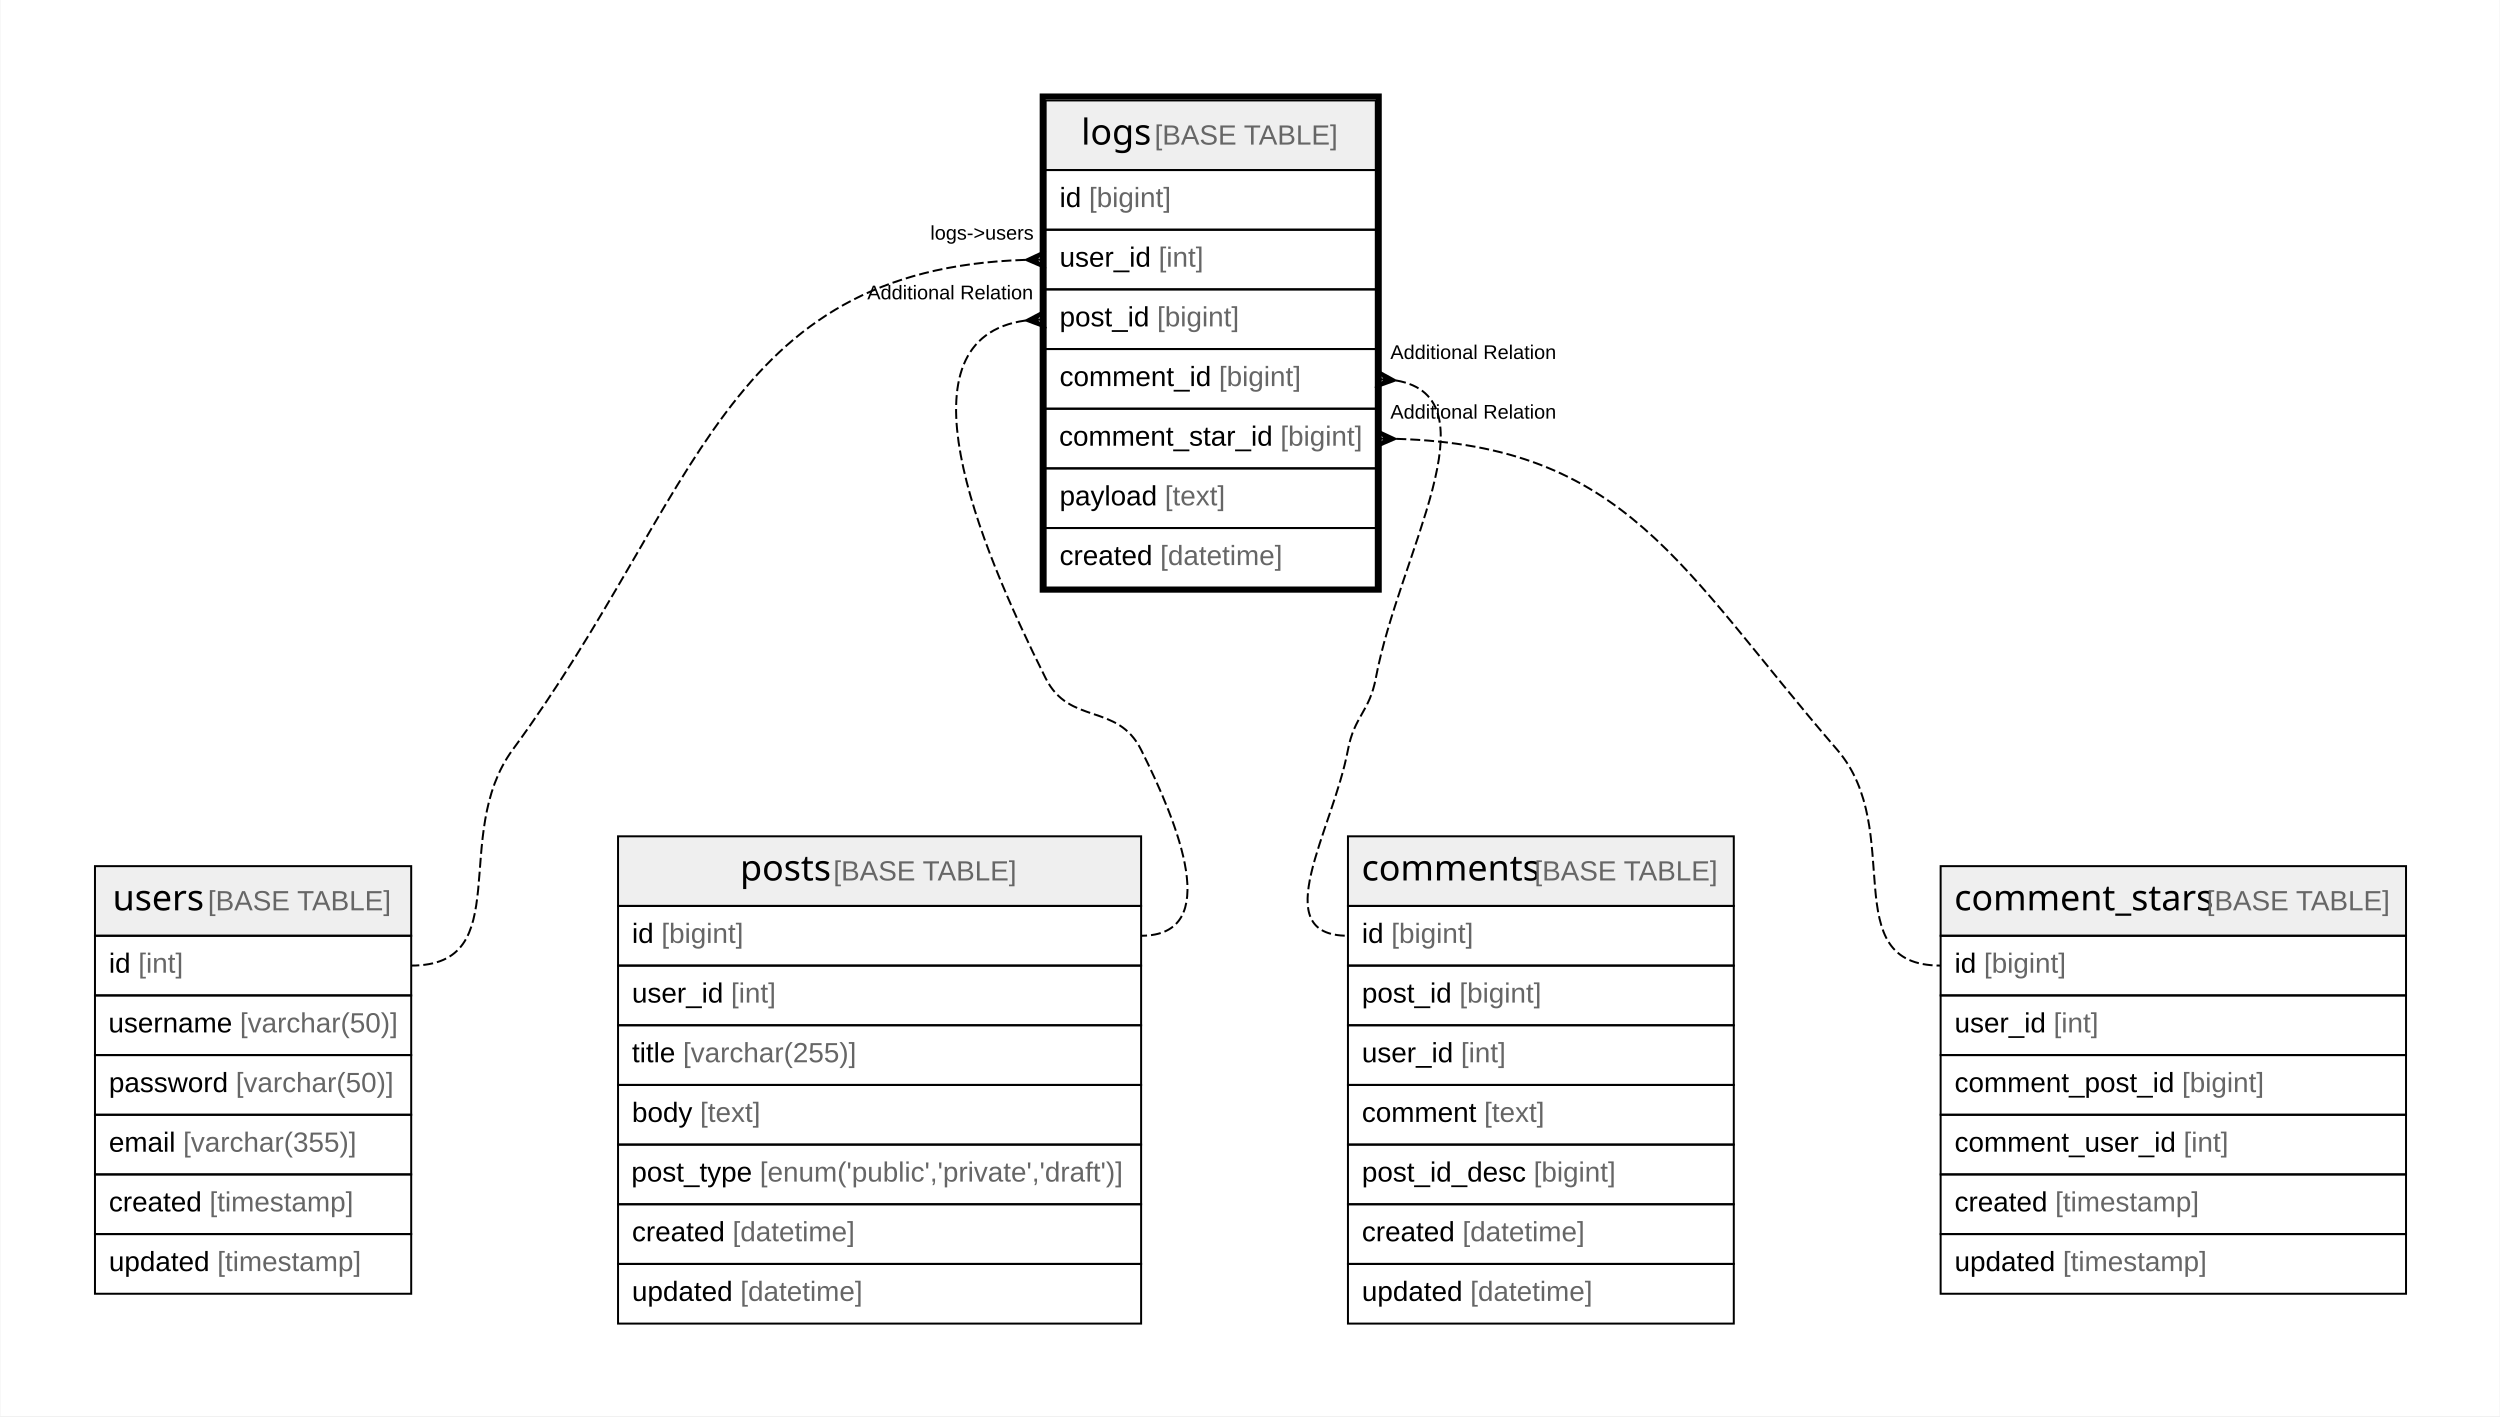
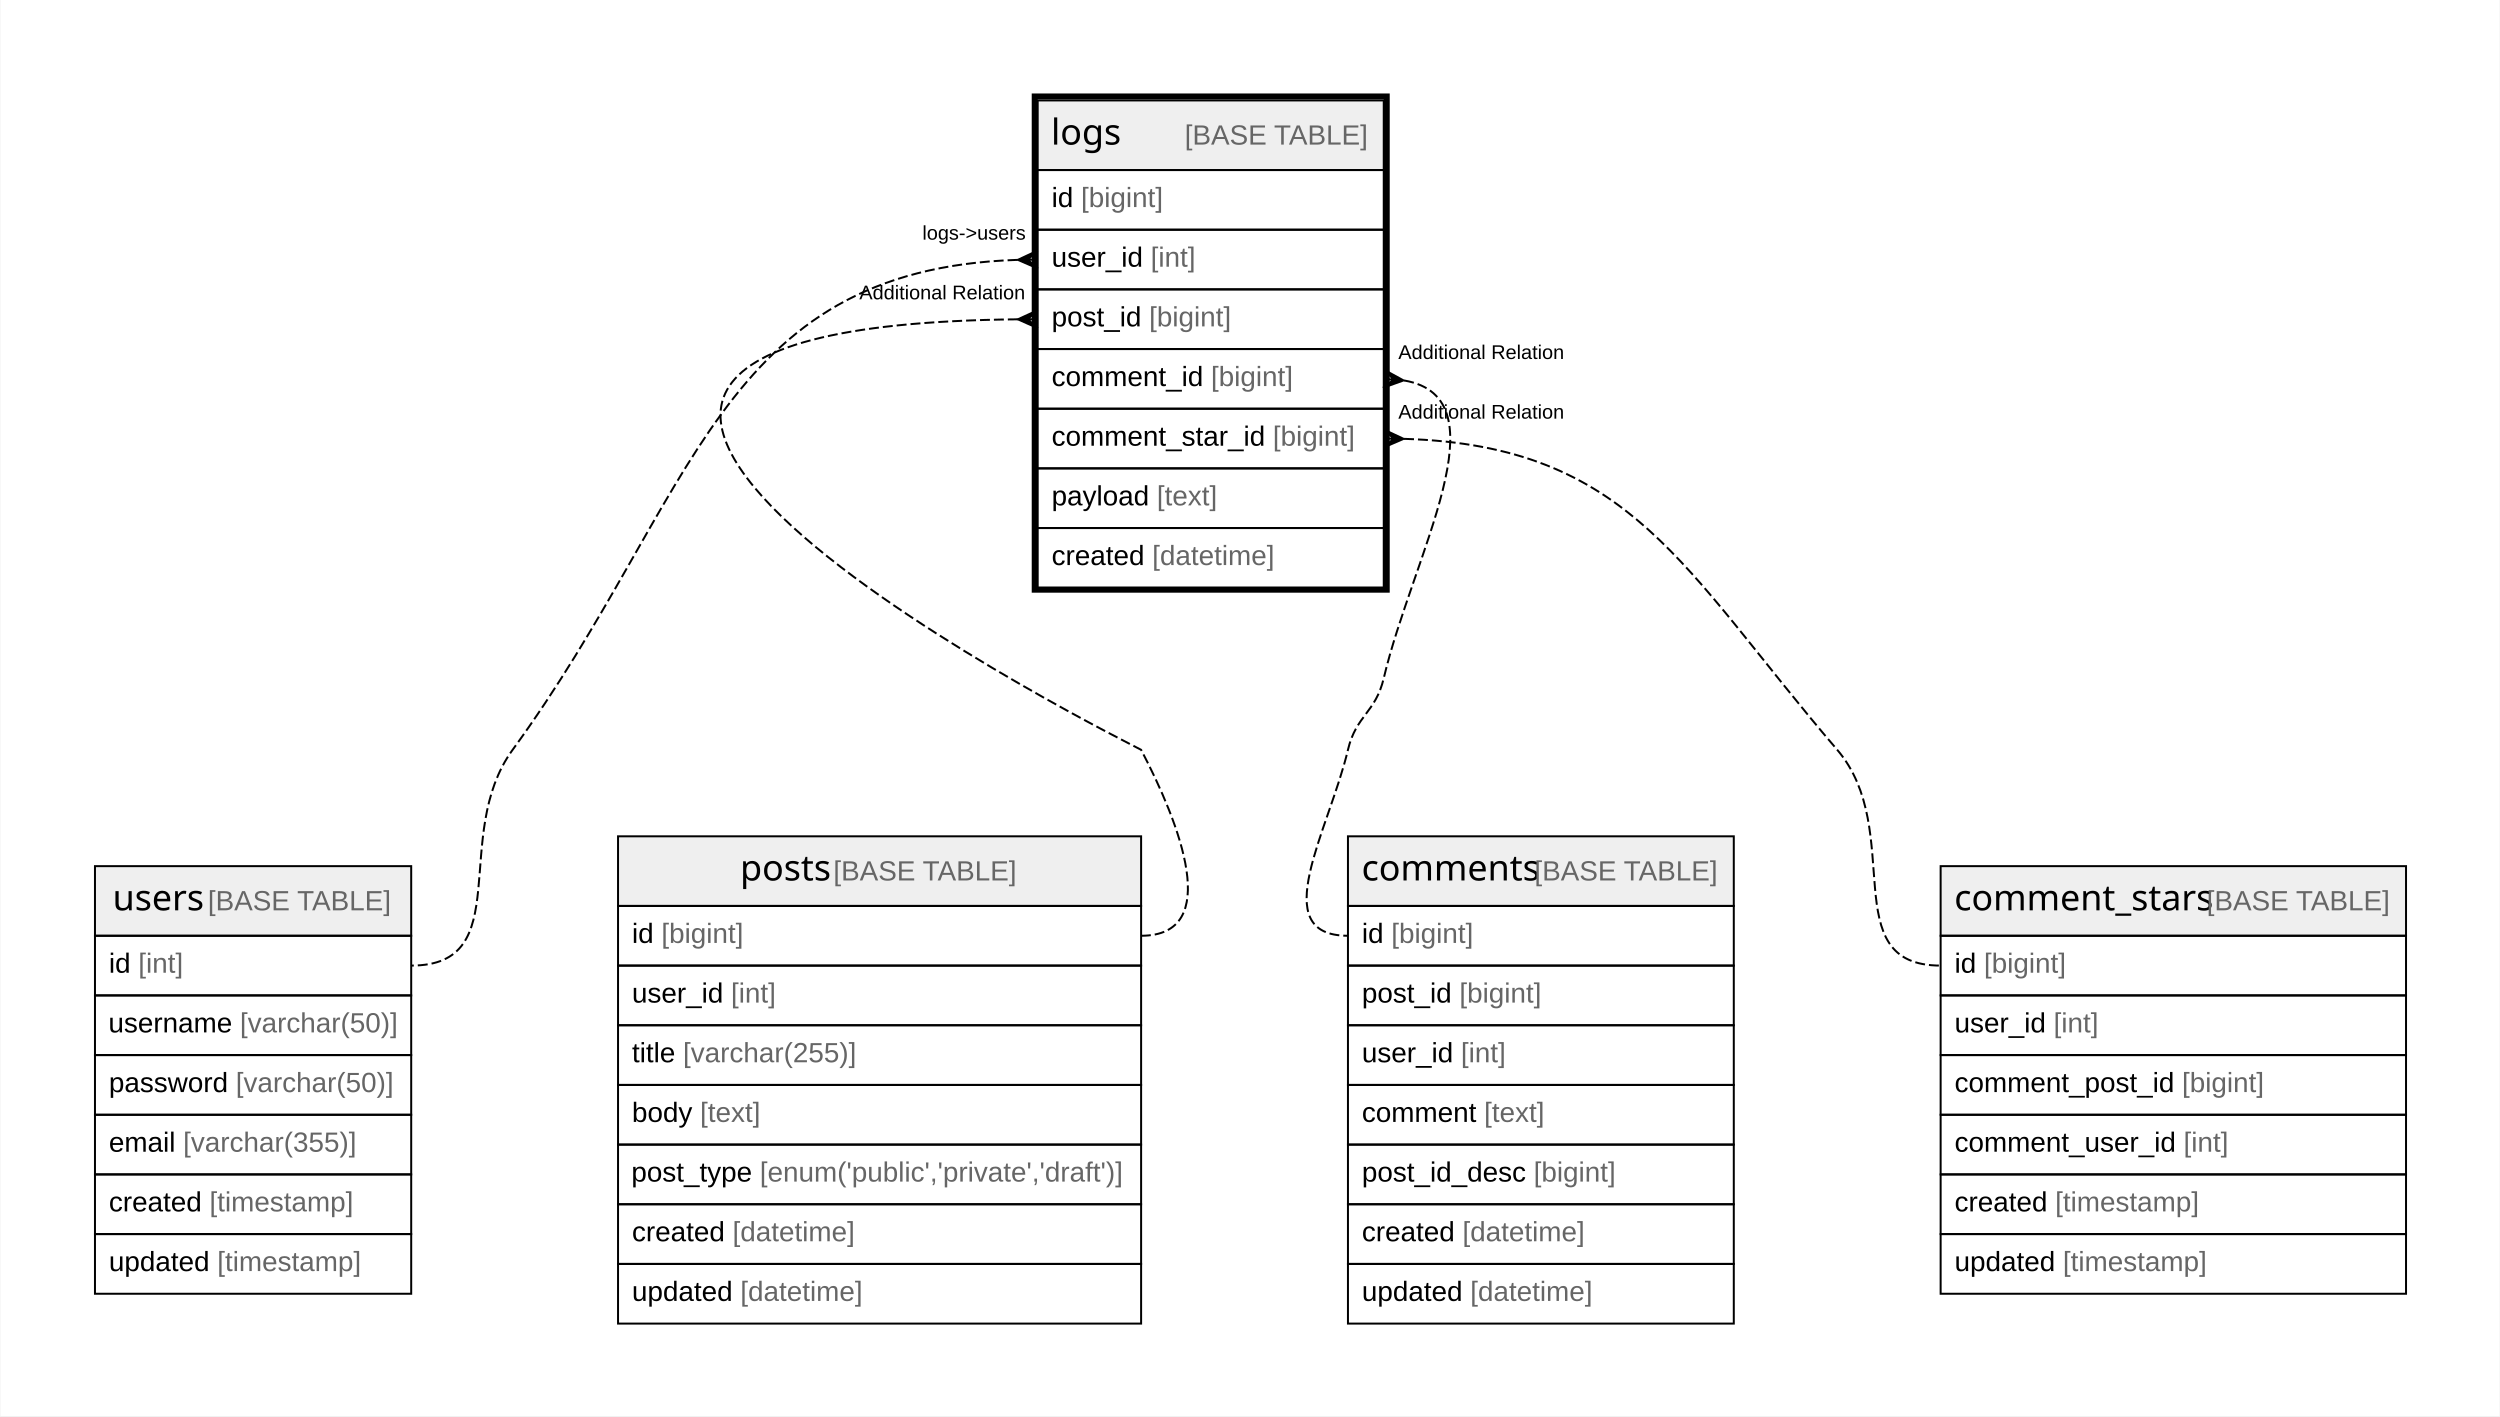
<svg xmlns="http://www.w3.org/2000/svg" width="1257pt" height="712pt" viewBox="0.00 0.00 1256.50 712.00">
  <g id="graph0" class="graph" transform="scale(1 1) rotate(0) translate(4 708)">
    <polygon fill="#ffffff" stroke="transparent" points="-4,4 -4,-708 1252.5,-708 1252.5,4 -4,4" />
    <g id="node1" class="node">
-       <polygon fill="#efefef" stroke="transparent" points="521.5,-622.5 521.5,-657.5 687.5,-657.5 687.5,-622.5 521.5,-622.5" />
-       <polygon fill="none" stroke="#000000" points="521.5,-622.5 521.5,-657.5 687.5,-657.5 687.5,-622.5 521.5,-622.5" />
-       <text text-anchor="start" x="539.37" y="-635.3" font-family="Arial Bold" font-size="18.00" fill="#000000">logs</text>
-       <text text-anchor="start" x="572.376" y="-635.3" font-family="Arial" font-size="14.00" fill="#000000"> </text>
-       <text text-anchor="start" x="576.267" y="-635.3" font-family="Arial" font-size="14.00" fill="#666666">[BASE TABLE]</text>
-       <polygon fill="none" stroke="#000000" points="521.5,-592.5 521.5,-622.5 687.5,-622.5 687.5,-592.5 521.5,-592.5" />
-       <text text-anchor="start" x="528.5" y="-603.9" font-family="Arial" font-size="14.00" fill="#000000">id </text>
-       <text text-anchor="start" x="543.28" y="-603.9" font-family="Arial" font-size="14.00" fill="#666666">[bigint]</text>
-       <polygon fill="none" stroke="#000000" points="521.5,-562.5 521.5,-592.5 687.5,-592.5 687.5,-562.5 521.5,-562.5" />
-       <text text-anchor="start" x="528.5" y="-573.9" font-family="Arial" font-size="14.00" fill="#000000">user_id </text>
-       <text text-anchor="start" x="578.288" y="-573.9" font-family="Arial" font-size="14.00" fill="#666666">[int]</text>
-       <polygon fill="none" stroke="#000000" points="521.5,-532.5 521.5,-562.5 687.5,-562.5 687.5,-532.5 521.5,-532.5" />
-       <text text-anchor="start" x="528.5" y="-543.9" font-family="Arial" font-size="14.00" fill="#000000">post_id </text>
-       <text text-anchor="start" x="577.518" y="-543.9" font-family="Arial" font-size="14.00" fill="#666666">[bigint]</text>
-       <polygon fill="none" stroke="#000000" points="521.5,-502.5 521.5,-532.5 687.5,-532.5 687.5,-502.5 521.5,-502.5" />
-       <text text-anchor="start" x="528.5" y="-513.9" font-family="Arial" font-size="14.00" fill="#000000">comment_id </text>
-       <text text-anchor="start" x="608.622" y="-513.9" font-family="Arial" font-size="14.00" fill="#666666">[bigint]</text>
-       <polygon fill="none" stroke="#000000" points="521.5,-472.5 521.5,-502.5 687.5,-502.5 687.5,-472.5 521.5,-472.5" />
-       <text text-anchor="start" x="528.264" y="-483.9" font-family="Arial" font-size="14.00" fill="#000000">comment_star_id </text>
-       <text text-anchor="start" x="639.503" y="-483.9" font-family="Arial" font-size="14.00" fill="#666666">[bigint]</text>
-       <polygon fill="none" stroke="#000000" points="521.5,-442.5 521.5,-472.5 687.5,-472.5 687.5,-442.5 521.5,-442.5" />
-       <text text-anchor="start" x="528.5" y="-453.9" font-family="Arial" font-size="14.00" fill="#000000">payload </text>
-       <text text-anchor="start" x="581.41" y="-453.9" font-family="Arial" font-size="14.00" fill="#666666">[text]</text>
-       <polygon fill="none" stroke="#000000" points="521.5,-412.5 521.5,-442.5 687.5,-442.5 687.5,-412.5 521.5,-412.5" />
-       <text text-anchor="start" x="528.5" y="-423.9" font-family="Arial" font-size="14.00" fill="#000000">created </text>
-       <text text-anchor="start" x="579.072" y="-423.9" font-family="Arial" font-size="14.00" fill="#666666">[datetime]</text>
-       <polygon fill="none" stroke="#000000" stroke-width="3" points="520,-411.5 520,-659.5 689,-659.5 689,-411.5 520,-411.5" />
+       <polygon fill="#efefef" stroke="transparent" points="517.5,-622.5 517.5,-657.5 691.5,-657.5 691.5,-622.5 517.5,-622.5" />
+       <polygon fill="none" stroke="#000000" points="517.5,-622.5 517.5,-657.5 691.5,-657.5 691.5,-622.5 517.5,-622.5" />
+       <text text-anchor="start" x="524.213" y="-635.3" font-family="Arial Bold" font-size="18.00" fill="#000000">logs</text>
+       <text text-anchor="start" x="557.219" y="-635.3" font-family="Arial" font-size="14.00" fill="#000000">    </text>
+       <text text-anchor="start" x="591.424" y="-635.3" font-family="Arial" font-size="14.00" fill="#666666">[BASE TABLE]</text>
+       <polygon fill="none" stroke="#000000" points="517.5,-592.5 517.5,-622.5 691.5,-622.5 691.5,-592.5 517.5,-592.5" />
+       <text text-anchor="start" x="524.5" y="-603.9" font-family="Arial" font-size="14.00" fill="#000000">id </text>
+       <text text-anchor="start" x="539.28" y="-603.9" font-family="Arial" font-size="14.00" fill="#666666">[bigint]</text>
+       <polygon fill="none" stroke="#000000" points="517.5,-562.5 517.5,-592.5 691.5,-592.5 691.5,-562.5 517.5,-562.5" />
+       <text text-anchor="start" x="524.5" y="-573.9" font-family="Arial" font-size="14.00" fill="#000000">user_id </text>
+       <text text-anchor="start" x="574.288" y="-573.9" font-family="Arial" font-size="14.00" fill="#666666">[int]</text>
+       <polygon fill="none" stroke="#000000" points="517.5,-532.5 517.5,-562.5 691.5,-562.5 691.5,-532.5 517.5,-532.5" />
+       <text text-anchor="start" x="524.5" y="-543.9" font-family="Arial" font-size="14.00" fill="#000000">post_id </text>
+       <text text-anchor="start" x="573.518" y="-543.9" font-family="Arial" font-size="14.00" fill="#666666">[bigint]</text>
+       <polygon fill="none" stroke="#000000" points="517.5,-502.5 517.5,-532.5 691.5,-532.5 691.5,-502.5 517.5,-502.5" />
+       <text text-anchor="start" x="524.5" y="-513.9" font-family="Arial" font-size="14.00" fill="#000000">comment_id </text>
+       <text text-anchor="start" x="604.622" y="-513.9" font-family="Arial" font-size="14.00" fill="#666666">[bigint]</text>
+       <polygon fill="none" stroke="#000000" points="517.5,-472.5 517.5,-502.5 691.5,-502.5 691.5,-472.5 517.5,-472.5" />
+       <text text-anchor="start" x="524.5" y="-483.9" font-family="Arial" font-size="14.00" fill="#000000">comment_star_id </text>
+       <text text-anchor="start" x="635.738" y="-483.9" font-family="Arial" font-size="14.00" fill="#666666">[bigint]</text>
+       <polygon fill="none" stroke="#000000" points="517.5,-442.5 517.5,-472.5 691.5,-472.5 691.5,-442.5 517.5,-442.5" />
+       <text text-anchor="start" x="524.5" y="-453.9" font-family="Arial" font-size="14.00" fill="#000000">payload </text>
+       <text text-anchor="start" x="577.41" y="-453.9" font-family="Arial" font-size="14.00" fill="#666666">[text]</text>
+       <polygon fill="none" stroke="#000000" points="517.5,-412.5 517.5,-442.5 691.5,-442.5 691.5,-412.5 517.5,-412.5" />
+       <text text-anchor="start" x="524.5" y="-423.9" font-family="Arial" font-size="14.00" fill="#000000">created </text>
+       <text text-anchor="start" x="575.072" y="-423.9" font-family="Arial" font-size="14.00" fill="#666666">[datetime]</text>
+       <polygon fill="none" stroke="#000000" stroke-width="3" points="516,-411.5 516,-659.5 693,-659.5 693,-411.5 516,-411.5" />
    </g>
    <g id="node2" class="node">
      <polygon fill="#efefef" stroke="transparent" points="43.5,-237.5 43.5,-272.5 202.5,-272.5 202.5,-237.5 43.5,-237.5" />
      <polygon fill="none" stroke="#000000" points="43.5,-237.5 43.5,-272.5 202.5,-272.5 202.5,-237.5 43.5,-237.5" />
      <text text-anchor="start" x="52.371" y="-250.3" font-family="Arial Bold" font-size="18.00" fill="#000000">users</text>
      <text text-anchor="start" x="96.375" y="-250.3" font-family="Arial" font-size="14.00" fill="#000000"> </text>
      <text text-anchor="start" x="100.266" y="-250.3" font-family="Arial" font-size="14.00" fill="#666666">[BASE TABLE]</text>
      <polygon fill="none" stroke="#000000" points="43.5,-207.5 43.5,-237.5 202.5,-237.5 202.5,-207.5 43.5,-207.5" />
      <text text-anchor="start" x="50.5" y="-218.9" font-family="Arial" font-size="14.00" fill="#000000">id </text>
      <text text-anchor="start" x="65.28" y="-218.9" font-family="Arial" font-size="14.00" fill="#666666">[int]</text>
      <polygon fill="none" stroke="#000000" points="43.5,-177.5 43.5,-207.5 202.5,-207.5 202.5,-177.5 43.5,-177.5" />
      <text text-anchor="start" x="50.269" y="-188.9" font-family="Arial" font-size="14.00" fill="#000000">username </text>
      <text text-anchor="start" x="116.394" y="-188.9" font-family="Arial" font-size="14.00" fill="#666666">[varchar(50)]</text>
      <polygon fill="none" stroke="#000000" points="43.5,-147.5 43.5,-177.5 202.5,-177.5 202.5,-147.5 43.5,-147.5" />
      <text text-anchor="start" x="50.5" y="-158.9" font-family="Arial" font-size="14.00" fill="#000000">password </text>
      <text text-anchor="start" x="114.288" y="-158.9" font-family="Arial" font-size="14.00" fill="#666666">[varchar(50)]</text>
      <polygon fill="none" stroke="#000000" points="43.5,-117.5 43.5,-147.5 202.5,-147.5 202.5,-117.5 43.5,-117.5" />
      <text text-anchor="start" x="50.5" y="-128.9" font-family="Arial" font-size="14.00" fill="#000000">email </text>
      <text text-anchor="start" x="87.83" y="-128.9" font-family="Arial" font-size="14.00" fill="#666666">[varchar(355)]</text>
      <polygon fill="none" stroke="#000000" points="43.5,-87.5 43.5,-117.5 202.5,-117.5 202.5,-87.5 43.5,-87.5" />
      <text text-anchor="start" x="50.5" y="-98.9" font-family="Arial" font-size="14.00" fill="#000000">created </text>
      <text text-anchor="start" x="101.072" y="-98.9" font-family="Arial" font-size="14.00" fill="#666666">[timestamp]</text>
      <polygon fill="none" stroke="#000000" points="43.5,-57.5 43.5,-87.5 202.5,-87.5 202.5,-57.5 43.5,-57.5" />
      <text text-anchor="start" x="50.5" y="-68.9" font-family="Arial" font-size="14.00" fill="#000000">updated </text>
      <text text-anchor="start" x="104.977" y="-68.9" font-family="Arial" font-size="14.00" fill="#666666">[timestamp]</text>
    </g>
    <g id="edge1" class="edge">
-       <path fill="none" stroke="#000000" stroke-dasharray="5,2" d="M511.277,-577.34C359.181,-572.507 347.214,-458.649 253.5,-331 221.967,-288.048 255.784,-222.5 202.5,-222.5" />
-       <polygon fill="#000000" stroke="#000000" points="511.501,-577.344 521.43,-582 516.501,-577.422 521.5,-577.5 521.5,-577.5 521.5,-577.5 516.501,-577.422 521.57,-573 511.501,-577.344 511.501,-577.344" />
-       <text text-anchor="start" x="463.524" y="-587.5" font-family="Arial" font-size="10.00" fill="#000000">logs-&gt;users</text>
+       <path fill="none" stroke="#000000" stroke-dasharray="5,2" d="M507.361,-577.339C356.547,-572.478 345.983,-457.968 253.5,-331 222.128,-287.931 255.784,-222.5 202.5,-222.5" />
+       <polygon fill="#000000" stroke="#000000" points="507.501,-577.341 517.429,-581.999 512.501,-577.421 517.5,-577.5 517.5,-577.5 517.5,-577.5 512.501,-577.421 517.571,-573.001 507.501,-577.341 507.501,-577.341" />
+       <text text-anchor="start" x="459.524" y="-587.5" font-family="Arial" font-size="10.00" fill="#000000">logs-&gt;users</text>
    </g>
    <g id="node3" class="node">
      <polygon fill="#efefef" stroke="transparent" points="306.5,-252.5 306.5,-287.5 569.5,-287.5 569.5,-252.5 306.5,-252.5" />
      <polygon fill="none" stroke="#000000" points="306.5,-252.5 306.5,-287.5 569.5,-287.5 569.5,-252.5 306.5,-252.5" />
      <text text-anchor="start" x="367.866" y="-265.3" font-family="Arial Bold" font-size="18.00" fill="#000000">posts</text>
      <text text-anchor="start" x="410.88" y="-265.3" font-family="Arial" font-size="14.00" fill="#000000"> </text>
      <text text-anchor="start" x="414.771" y="-265.3" font-family="Arial" font-size="14.00" fill="#666666">[BASE TABLE]</text>
      <polygon fill="none" stroke="#000000" points="306.5,-222.5 306.5,-252.5 569.5,-252.5 569.5,-222.5 306.5,-222.5" />
      <text text-anchor="start" x="313.5" y="-233.9" font-family="Arial" font-size="14.00" fill="#000000">id </text>
      <text text-anchor="start" x="328.28" y="-233.9" font-family="Arial" font-size="14.00" fill="#666666">[bigint]</text>
      <polygon fill="none" stroke="#000000" points="306.5,-192.5 306.5,-222.5 569.5,-222.5 569.5,-192.5 306.5,-192.5" />
      <text text-anchor="start" x="313.5" y="-203.9" font-family="Arial" font-size="14.00" fill="#000000">user_id </text>
      <text text-anchor="start" x="363.288" y="-203.9" font-family="Arial" font-size="14.00" fill="#666666">[int]</text>
      <polygon fill="none" stroke="#000000" points="306.5,-162.5 306.5,-192.5 569.5,-192.5 569.5,-162.5 306.5,-162.5" />
      <text text-anchor="start" x="313.5" y="-173.9" font-family="Arial" font-size="14.00" fill="#000000">title </text>
      <text text-anchor="start" x="339.168" y="-173.9" font-family="Arial" font-size="14.00" fill="#666666">[varchar(255)]</text>
      <polygon fill="none" stroke="#000000" points="306.5,-132.5 306.5,-162.5 569.5,-162.5 569.5,-132.5 306.5,-132.5" />
      <text text-anchor="start" x="313.5" y="-143.9" font-family="Arial" font-size="14.00" fill="#000000">body </text>
      <text text-anchor="start" x="347.738" y="-143.9" font-family="Arial" font-size="14.00" fill="#666666">[text]</text>
      <polygon fill="none" stroke="#000000" points="306.5,-102.5 306.5,-132.5 569.5,-132.5 569.5,-102.5 306.5,-102.5" />
      <text text-anchor="start" x="313.197" y="-113.9" font-family="Arial" font-size="14.00" fill="#000000">post_type </text>
      <text text-anchor="start" x="377.782" y="-113.9" font-family="Arial" font-size="14.00" fill="#666666">[enum('public','private','draft')]</text>
      <polygon fill="none" stroke="#000000" points="306.5,-72.5 306.5,-102.5 569.5,-102.5 569.5,-72.5 306.5,-72.5" />
      <text text-anchor="start" x="313.5" y="-83.9" font-family="Arial" font-size="14.00" fill="#000000">created </text>
      <text text-anchor="start" x="364.072" y="-83.9" font-family="Arial" font-size="14.00" fill="#666666">[datetime]</text>
      <polygon fill="none" stroke="#000000" points="306.5,-42.5 306.5,-72.5 569.5,-72.5 569.5,-42.5 306.5,-42.5" />
      <text text-anchor="start" x="313.5" y="-53.9" font-family="Arial" font-size="14.00" fill="#000000">updated </text>
      <text text-anchor="start" x="367.977" y="-53.9" font-family="Arial" font-size="14.00" fill="#666666">[datetime]</text>
    </g>
    <g id="edge2" class="edge">
-       <path fill="none" stroke="#000000" stroke-dasharray="5,2" d="M511.431,-546.855C445.245,-537.804 487.235,-435.53 521.5,-367 533.426,-343.149 557.574,-354.851 569.5,-331 588.084,-293.832 611.056,-237.5 569.5,-237.5" />
-       <polygon fill="#000000" stroke="#000000" points="511.521,-546.861 521.212,-551.991 516.51,-547.18 521.5,-547.5 521.5,-547.5 521.5,-547.5 516.51,-547.18 521.788,-543.009 511.521,-546.861 511.521,-546.861" />
-       <text text-anchor="start" x="431.825" y="-557.5" font-family="Arial" font-size="10.00" fill="#000000">Additional Relation</text>
+       <path fill="none" stroke="#000000" stroke-dasharray="5,2" d="M507.489,-547.45C138.293,-543.72 569.233,-331.509 569.5,-331 588.786,-294.191 611.056,-237.5 569.5,-237.5" />
+       <polygon fill="#000000" stroke="#000000" points="507.5,-547.45 517.478,-552 512.5,-547.475 517.5,-547.5 517.5,-547.5 517.5,-547.5 512.5,-547.475 517.522,-543 507.5,-547.45 507.5,-547.45" />
+       <text text-anchor="start" x="427.825" y="-557.5" font-family="Arial" font-size="10.00" fill="#000000">Additional Relation</text>
    </g>
    <g id="node4" class="node">
      <polygon fill="#efefef" stroke="transparent" points="673.5,-252.5 673.5,-287.5 867.5,-287.5 867.5,-252.5 673.5,-252.5" />
      <polygon fill="none" stroke="#000000" points="673.5,-252.5 673.5,-287.5 867.5,-287.5 867.5,-252.5 673.5,-252.5" />
      <text text-anchor="start" x="680.37" y="-265.3" font-family="Arial Bold" font-size="18.00" fill="#000000">comments</text>
      <text text-anchor="start" x="763.376" y="-265.3" font-family="Arial" font-size="14.00" fill="#000000"> </text>
      <text text-anchor="start" x="767.266" y="-265.3" font-family="Arial" font-size="14.00" fill="#666666">[BASE TABLE]</text>
      <polygon fill="none" stroke="#000000" points="673.5,-222.5 673.5,-252.5 867.5,-252.5 867.5,-222.5 673.5,-222.5" />
      <text text-anchor="start" x="680.5" y="-233.9" font-family="Arial" font-size="14.00" fill="#000000">id </text>
      <text text-anchor="start" x="695.28" y="-233.9" font-family="Arial" font-size="14.00" fill="#666666">[bigint]</text>
      <polygon fill="none" stroke="#000000" points="673.5,-192.5 673.5,-222.5 867.5,-222.5 867.5,-192.5 673.5,-192.5" />
      <text text-anchor="start" x="680.5" y="-203.9" font-family="Arial" font-size="14.00" fill="#000000">post_id </text>
      <text text-anchor="start" x="729.518" y="-203.9" font-family="Arial" font-size="14.00" fill="#666666">[bigint]</text>
      <polygon fill="none" stroke="#000000" points="673.5,-162.5 673.5,-192.5 867.5,-192.5 867.5,-162.5 673.5,-162.5" />
      <text text-anchor="start" x="680.5" y="-173.9" font-family="Arial" font-size="14.00" fill="#000000">user_id </text>
      <text text-anchor="start" x="730.288" y="-173.9" font-family="Arial" font-size="14.00" fill="#666666">[int]</text>
      <polygon fill="none" stroke="#000000" points="673.5,-132.5 673.5,-162.5 867.5,-162.5 867.5,-132.5 673.5,-132.5" />
      <text text-anchor="start" x="680.5" y="-143.9" font-family="Arial" font-size="14.00" fill="#000000">comment </text>
      <text text-anchor="start" x="741.95" y="-143.9" font-family="Arial" font-size="14.00" fill="#666666">[text]</text>
      <polygon fill="none" stroke="#000000" points="673.5,-102.5 673.5,-132.5 867.5,-132.5 867.5,-102.5 673.5,-102.5" />
      <text text-anchor="start" x="680.5" y="-113.9" font-family="Arial" font-size="14.00" fill="#000000">post_id_desc </text>
      <text text-anchor="start" x="766.866" y="-113.9" font-family="Arial" font-size="14.00" fill="#666666">[bigint]</text>
      <polygon fill="none" stroke="#000000" points="673.5,-72.5 673.5,-102.5 867.5,-102.5 867.5,-72.5 673.5,-72.5" />
      <text text-anchor="start" x="680.5" y="-83.9" font-family="Arial" font-size="14.00" fill="#000000">created </text>
      <text text-anchor="start" x="731.072" y="-83.9" font-family="Arial" font-size="14.00" fill="#666666">[datetime]</text>
      <polygon fill="none" stroke="#000000" points="673.5,-42.5 673.5,-72.5 867.5,-72.5 867.5,-42.5 673.5,-42.5" />
      <text text-anchor="start" x="680.5" y="-53.9" font-family="Arial" font-size="14.00" fill="#000000">updated </text>
      <text text-anchor="start" x="734.977" y="-53.9" font-family="Arial" font-size="14.00" fill="#666666">[datetime]</text>
    </g>
    <g id="edge3" class="edge">
-       <path fill="none" stroke="#000000" stroke-dasharray="5,2" d="M697.727,-516.703C748.344,-507.959 699.135,-429.018 687.5,-367 684.335,-350.127 676.665,-347.873 673.5,-331 665.838,-290.157 631.944,-237.5 673.5,-237.5" />
-       <polygon fill="#000000" stroke="#000000" points="697.47,-516.723 687.15,-513.014 692.485,-517.111 687.5,-517.5 687.5,-517.5 687.5,-517.5 692.485,-517.111 687.85,-521.986 697.47,-516.723 697.47,-516.723" />
-       <text text-anchor="start" x="694.824" y="-527.5" font-family="Arial" font-size="10.00" fill="#000000">Additional Relation</text>
+       <path fill="none" stroke="#000000" stroke-dasharray="5,2" d="M701.754,-516.697C752.668,-507.891 705.997,-428.412 691.5,-367 687.39,-349.59 677.61,-348.41 673.5,-331 663.952,-290.556 631.944,-237.5 673.5,-237.5" />
+       <polygon fill="#000000" stroke="#000000" points="701.47,-516.72 691.149,-513.014 696.485,-517.11 691.5,-517.5 691.5,-517.5 691.5,-517.5 696.485,-517.11 691.851,-521.986 701.47,-516.72 701.47,-516.72" />
+       <text text-anchor="start" x="698.824" y="-527.5" font-family="Arial" font-size="10.00" fill="#000000">Additional Relation</text>
    </g>
    <g id="node5" class="node">
      <polygon fill="#efefef" stroke="transparent" points="971.5,-237.5 971.5,-272.5 1205.5,-272.5 1205.5,-237.5 971.5,-237.5" />
      <polygon fill="none" stroke="#000000" points="971.5,-237.5 971.5,-272.5 1205.5,-272.5 1205.5,-237.5 971.5,-237.5" />
      <text text-anchor="start" x="978.367" y="-250.3" font-family="Arial Bold" font-size="18.00" fill="#000000">comment_stars</text>
      <text text-anchor="start" x="1101.379" y="-250.3" font-family="Arial" font-size="14.00" fill="#000000"> </text>
      <text text-anchor="start" x="1105.27" y="-250.3" font-family="Arial" font-size="14.00" fill="#666666">[BASE TABLE]</text>
      <polygon fill="none" stroke="#000000" points="971.5,-207.5 971.5,-237.5 1205.5,-237.5 1205.5,-207.5 971.5,-207.5" />
      <text text-anchor="start" x="978.5" y="-218.9" font-family="Arial" font-size="14.00" fill="#000000">id </text>
      <text text-anchor="start" x="993.28" y="-218.9" font-family="Arial" font-size="14.00" fill="#666666">[bigint]</text>
      <polygon fill="none" stroke="#000000" points="971.5,-177.5 971.5,-207.5 1205.5,-207.5 1205.5,-177.5 971.5,-177.5" />
      <text text-anchor="start" x="978.5" y="-188.9" font-family="Arial" font-size="14.00" fill="#000000">user_id </text>
      <text text-anchor="start" x="1028.288" y="-188.9" font-family="Arial" font-size="14.00" fill="#666666">[int]</text>
      <polygon fill="none" stroke="#000000" points="971.5,-147.5 971.5,-177.5 1205.5,-177.5 1205.5,-147.5 971.5,-147.5" />
      <text text-anchor="start" x="978.5" y="-158.9" font-family="Arial" font-size="14.00" fill="#000000">comment_post_id </text>
      <text text-anchor="start" x="1092.86" y="-158.9" font-family="Arial" font-size="14.00" fill="#666666">[bigint]</text>
      <polygon fill="none" stroke="#000000" points="971.5,-117.5 971.5,-147.5 1205.5,-147.5 1205.5,-117.5 971.5,-117.5" />
      <text text-anchor="start" x="978.5" y="-128.9" font-family="Arial" font-size="14.00" fill="#000000">comment_user_id </text>
      <text text-anchor="start" x="1093.63" y="-128.9" font-family="Arial" font-size="14.00" fill="#666666">[int]</text>
      <polygon fill="none" stroke="#000000" points="971.5,-87.5 971.5,-117.5 1205.5,-117.5 1205.5,-87.5 971.5,-87.5" />
      <text text-anchor="start" x="978.5" y="-98.9" font-family="Arial" font-size="14.00" fill="#000000">created </text>
      <text text-anchor="start" x="1029.072" y="-98.9" font-family="Arial" font-size="14.00" fill="#666666">[timestamp]</text>
      <polygon fill="none" stroke="#000000" points="971.5,-57.5 971.5,-87.5 1205.5,-87.5 1205.5,-57.5 971.5,-57.5" />
      <text text-anchor="start" x="978.5" y="-68.9" font-family="Arial" font-size="14.00" fill="#000000">updated </text>
      <text text-anchor="start" x="1032.977" y="-68.9" font-family="Arial" font-size="14.00" fill="#666666">[timestamp]</text>
    </g>
    <g id="edge4" class="edge">
-       <path fill="none" stroke="#000000" stroke-dasharray="5,2" d="M697.835,-487.351C813.414,-483.943 840.527,-422.484 919.5,-331 954.443,-290.522 918.026,-222.5 971.5,-222.5" />
-       <polygon fill="#000000" stroke="#000000" points="697.499,-487.355 687.435,-483 692.5,-487.428 687.5,-487.5 687.5,-487.5 687.5,-487.5 692.5,-487.428 687.565,-492 697.499,-487.355 697.499,-487.355" />
-       <text text-anchor="start" x="694.824" y="-497.5" font-family="Arial" font-size="10.00" fill="#000000">Additional Relation</text>
+       <path fill="none" stroke="#000000" stroke-dasharray="5,2" d="M701.711,-487.349C815.877,-483.9 841.827,-421.718 919.5,-331 954.279,-290.38 918.026,-222.5 971.5,-222.5" />
+       <polygon fill="#000000" stroke="#000000" points="701.499,-487.352 691.433,-483 696.5,-487.426 691.5,-487.5 691.5,-487.5 691.5,-487.5 696.5,-487.426 691.567,-492 701.499,-487.352 701.499,-487.352" />
+       <text text-anchor="start" x="698.824" y="-497.5" font-family="Arial" font-size="10.00" fill="#000000">Additional Relation</text>
    </g>
  </g>
</svg>
